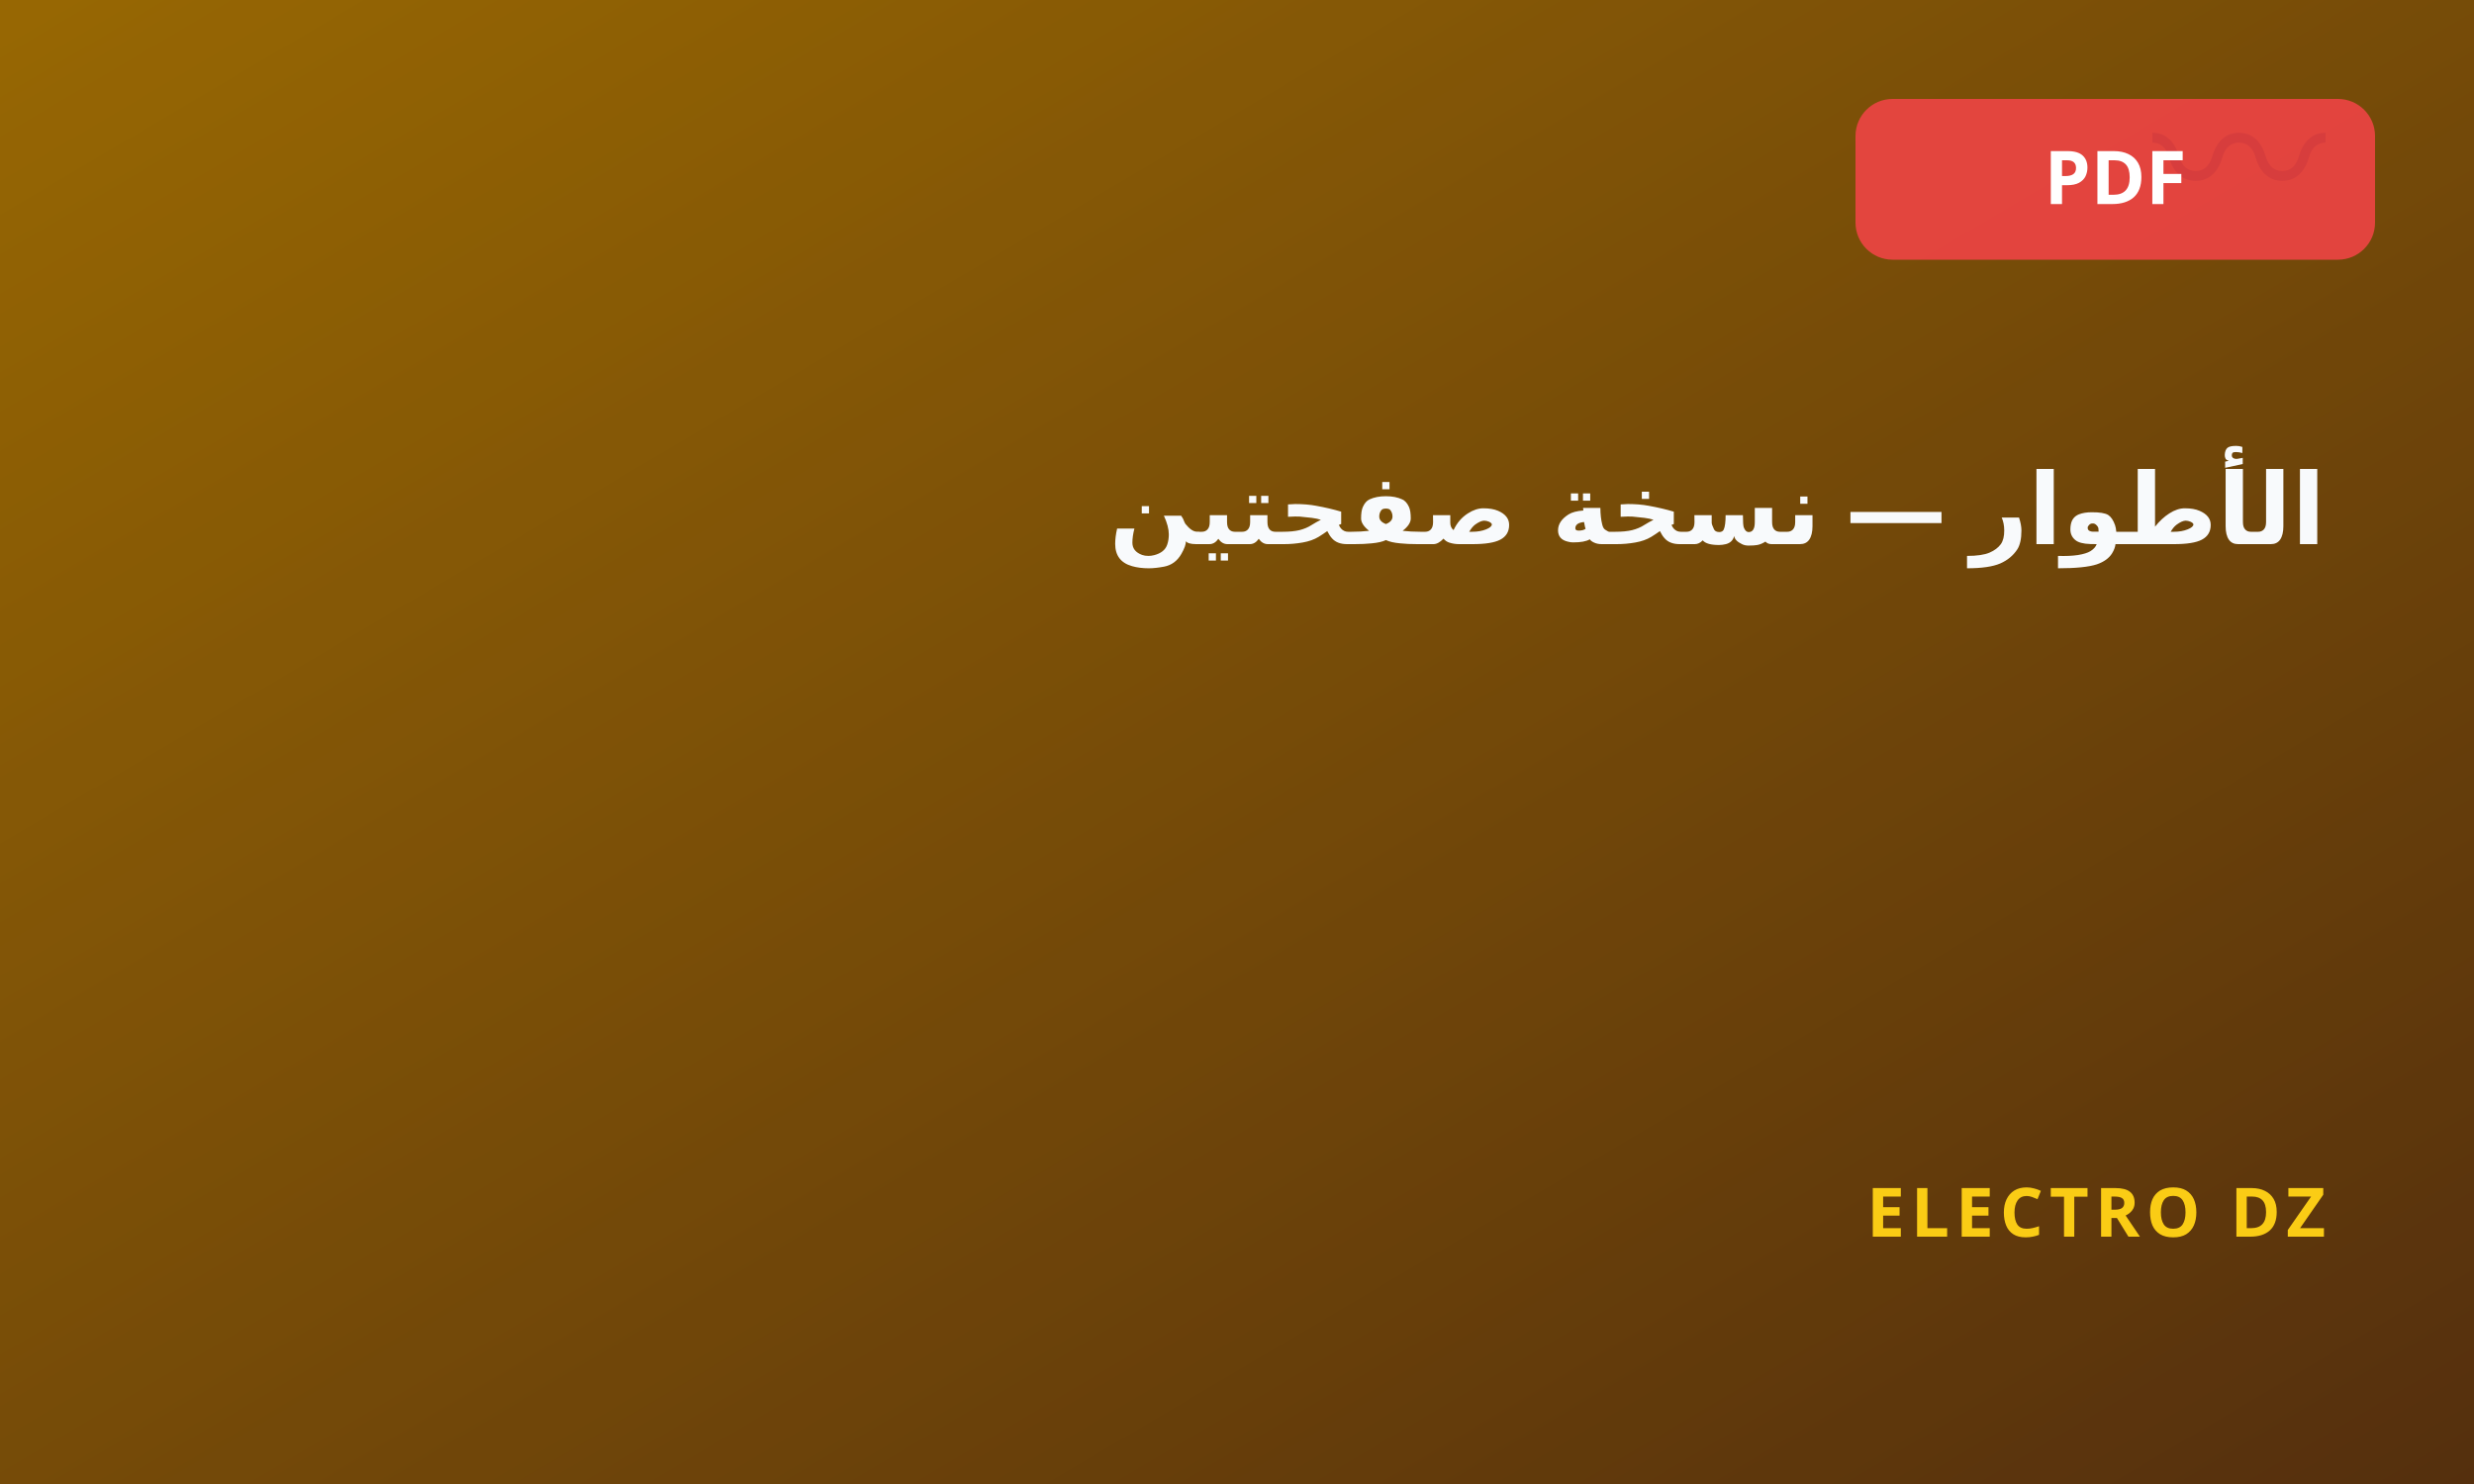
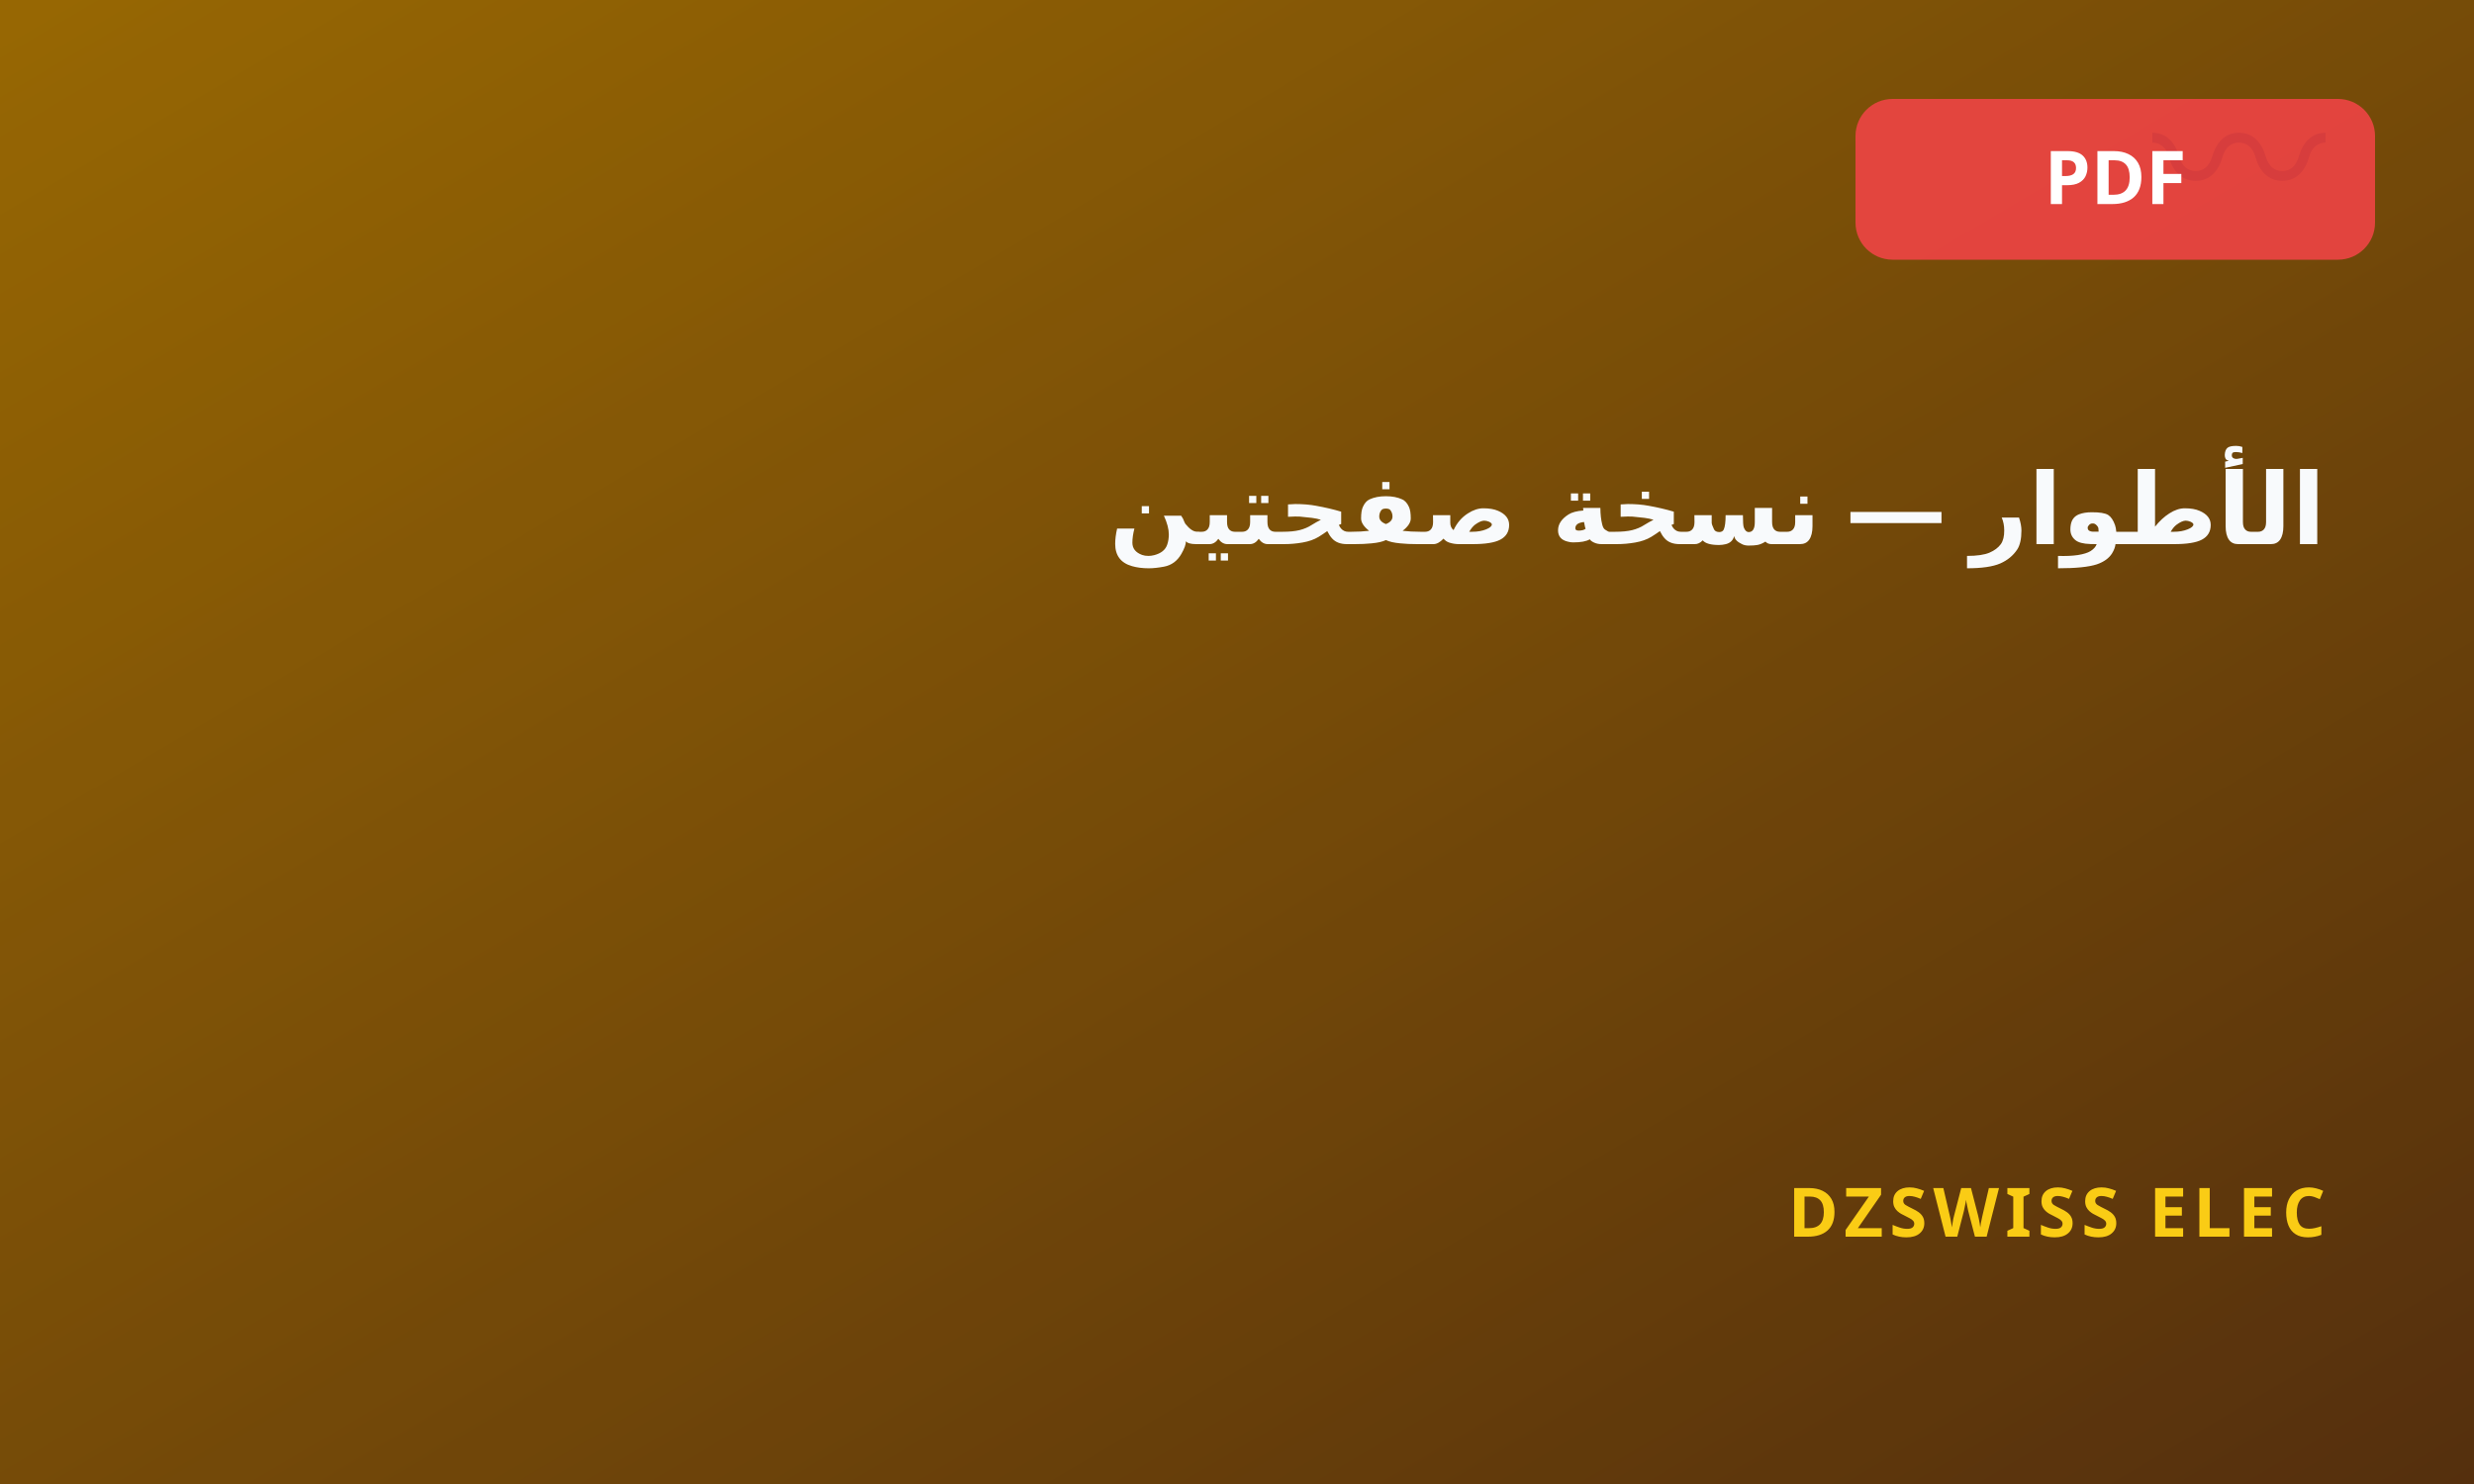
<svg xmlns="http://www.w3.org/2000/svg" width="400" height="240" viewBox="0 0 400 240" role="img" dir="rtl">
  <defs>
    <linearGradient id="g" x1="0%" y1="0%" x2="100%" y2="100%">
      <stop offset="0%" stop-color="#ca8a04" />
      <stop offset="100%" stop-color="#713f12" />
    </linearGradient>
  </defs>
  <rect width="400" height="240" fill="url(#g)" />
  <rect width="400" height="240" fill="rgba(0,0,0,0.25)" />
  <text x="376" y="36" font-size="28" text-anchor="end">〰️</text>
  <text x="376" y="88" fill="#f8fafc" font-family="'Segoe UI',Tahoma,'Arabic Typesetting',sans-serif" font-size="16" font-weight="700" text-anchor="end">
    <tspan x="376" dy="0" text-anchor="end">الأطوار — نسخة صفحتين</tspan>
  </text>
-   <text x="376" y="200" fill="#facc15" font-family="'Segoe UI',Tahoma,'Arabic Typesetting',sans-serif" font-size="11" font-weight="700" letter-spacing="1" text-anchor="end">ELECTRO DZ</text>
+   <text x="376" y="200" fill="#facc15" font-family="'Segoe UI',Tahoma,'Arabic Typesetting',sans-serif" font-size="11" font-weight="700" letter-spacing="1" text-anchor="end">DZSWISS ELEC</text>
  <rect x="300" y="16" width="84" height="26" rx="6" fill="rgba(239,68,68,0.9)" />
  <text x="342" y="33" text-anchor="middle" fill="#fff" font-family="'Segoe UI',Tahoma,'Arabic Typesetting',sans-serif" font-size="12" font-weight="800">PDF</text>
</svg>
